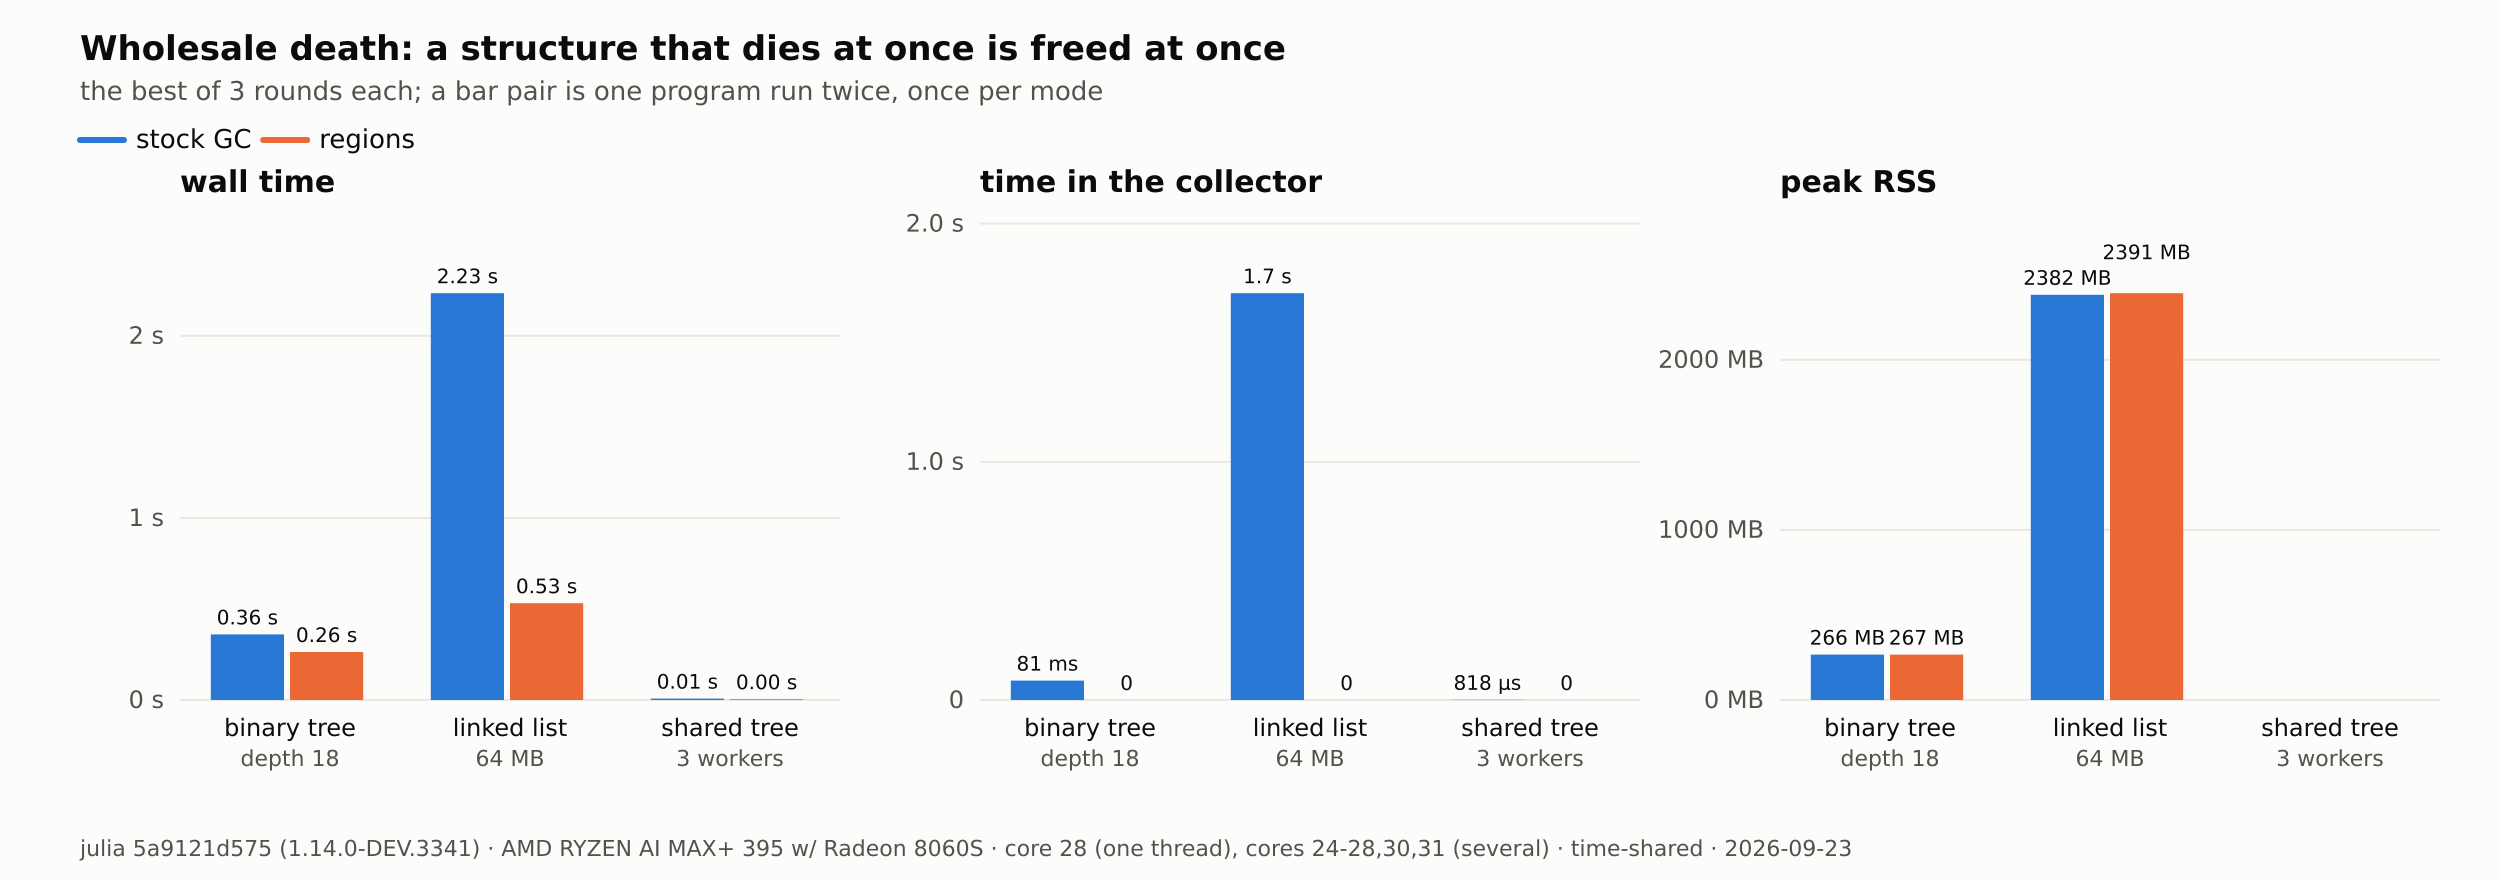
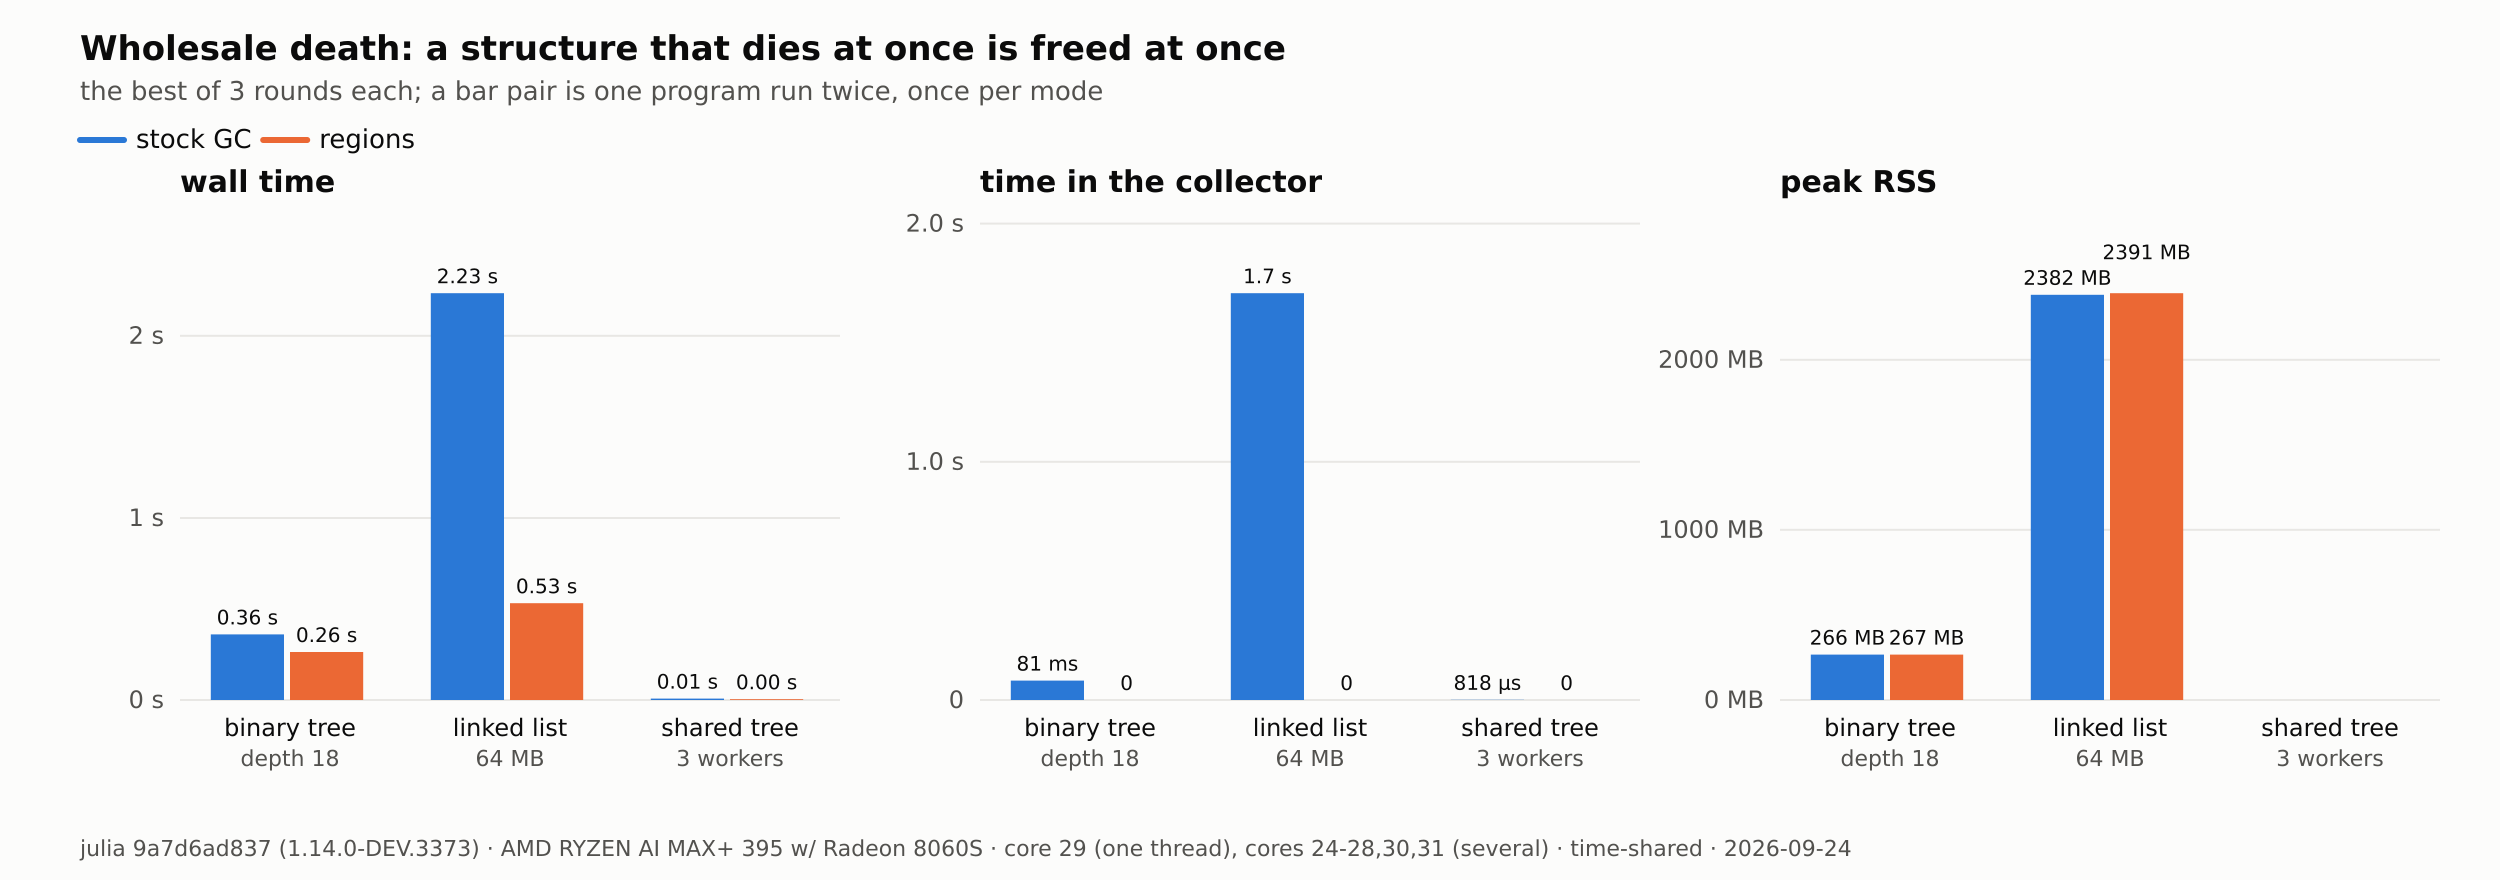
<svg xmlns="http://www.w3.org/2000/svg" viewBox="0 0 1250 440" font-size="13">
  <rect width="1250" height="440" fill="#fcfcfb" />
  <text x="40.0" y="30.0" font-family="DejaVu Sans, sans-serif" font-size="17" fill="#0b0b0b" text-anchor="start" font-weight="bold">Wholesale death: a structure that dies at once is freed at once</text>
  <text x="40.0" y="50.0" font-family="DejaVu Sans, sans-serif" font-size="13" fill="#52514e" text-anchor="start">the best of 3 rounds each; a bar pair is one program run twice, once per mode</text>
  <line x1="40" y1="70" x2="62" y2="70" stroke="#2a78d6" stroke-width="3" stroke-linecap="round" />
  <text x="68.0" y="74.0" font-family="DejaVu Sans, sans-serif" font-size="13" fill="#0b0b0b" text-anchor="start">stock GC</text>
  <line x1="131.6" y1="70" x2="153.6" y2="70" stroke="#eb6834" stroke-width="3" stroke-linecap="round" />
  <text x="159.6" y="74.0" font-family="DejaVu Sans, sans-serif" font-size="13" fill="#0b0b0b" text-anchor="start">regions</text>
  <text x="90.0" y="96.0" font-family="DejaVu Sans, sans-serif" font-size="15" fill="#0b0b0b" text-anchor="start" font-weight="bold">wall time</text>
  <line x1="90" y1="350.0" x2="420" y2="350.0" stroke="#e8e7e4" stroke-width="1" />
  <text x="82.0" y="354.0" font-family="DejaVu Sans, sans-serif" font-size="12" fill="#52514e" text-anchor="end">0 s</text>
  <line x1="90" y1="259.0" x2="420" y2="259.0" stroke="#e8e7e4" stroke-width="1" />
  <text x="82.0" y="263.0" font-family="DejaVu Sans, sans-serif" font-size="12" fill="#52514e" text-anchor="end">1 s</text>
  <line x1="90" y1="167.9" x2="420" y2="167.9" stroke="#e8e7e4" stroke-width="1" />
  <text x="82.0" y="171.9" font-family="DejaVu Sans, sans-serif" font-size="12" fill="#52514e" text-anchor="end">2 s</text>
  <rect x="105.4" y="317.2" width="36.6" height="32.8" fill="#2a78d6" />
  <text x="123.7" y="312.2" font-family="DejaVu Sans, sans-serif" font-size="10" fill="#0b0b0b" text-anchor="middle" paint-order="stroke" stroke="#fcfcfb" stroke-width="3" stroke-linejoin="round">0.36 s</text>
  <rect x="145.0" y="326.0" width="36.6" height="24.0" fill="#eb6834" />
  <text x="163.3" y="321.0" font-family="DejaVu Sans, sans-serif" font-size="10" fill="#0b0b0b" text-anchor="middle" paint-order="stroke" stroke="#fcfcfb" stroke-width="3" stroke-linejoin="round">0.26 s</text>
  <text x="145.0" y="368.0" font-family="DejaVu Sans, sans-serif" font-size="12" fill="#0b0b0b" text-anchor="middle">binary tree</text>
  <text x="145.0" y="383.0" font-family="DejaVu Sans, sans-serif" font-size="11" fill="#52514e" text-anchor="middle">depth 18</text>
  <rect x="215.4" y="146.6" width="36.6" height="203.4" fill="#2a78d6" />
  <text x="233.7" y="141.6" font-family="DejaVu Sans, sans-serif" font-size="10" fill="#0b0b0b" text-anchor="middle" paint-order="stroke" stroke="#fcfcfb" stroke-width="3" stroke-linejoin="round">2.23 s</text>
  <rect x="255.0" y="301.6" width="36.6" height="48.4" fill="#eb6834" />
  <text x="273.3" y="296.6" font-family="DejaVu Sans, sans-serif" font-size="10" fill="#0b0b0b" text-anchor="middle" paint-order="stroke" stroke="#fcfcfb" stroke-width="3" stroke-linejoin="round">0.53 s</text>
  <text x="255.0" y="368.0" font-family="DejaVu Sans, sans-serif" font-size="12" fill="#0b0b0b" text-anchor="middle">linked list</text>
  <text x="255.0" y="383.0" font-family="DejaVu Sans, sans-serif" font-size="11" fill="#52514e" text-anchor="middle">64 MB</text>
  <rect x="325.4" y="349.3" width="36.6" height="0.7" fill="#2a78d6" />
  <text x="343.7" y="344.3" font-family="DejaVu Sans, sans-serif" font-size="10" fill="#0b0b0b" text-anchor="middle" paint-order="stroke" stroke="#fcfcfb" stroke-width="3" stroke-linejoin="round">0.01 s</text>
  <rect x="365.0" y="349.6" width="36.6" height="0.4" fill="#eb6834" />
  <text x="383.3" y="344.6" font-family="DejaVu Sans, sans-serif" font-size="10" fill="#0b0b0b" text-anchor="middle" paint-order="stroke" stroke="#fcfcfb" stroke-width="3" stroke-linejoin="round">0.00 s</text>
  <text x="365.0" y="368.0" font-family="DejaVu Sans, sans-serif" font-size="12" fill="#0b0b0b" text-anchor="middle">shared tree</text>
  <text x="365.0" y="383.0" font-family="DejaVu Sans, sans-serif" font-size="11" fill="#52514e" text-anchor="middle">3 workers</text>
  <text x="490.0" y="96.0" font-family="DejaVu Sans, sans-serif" font-size="15" fill="#0b0b0b" text-anchor="start" font-weight="bold">time in the collector</text>
  <line x1="490" y1="350.0" x2="820" y2="350.0" stroke="#e8e7e4" stroke-width="1" />
  <text x="482.0" y="354.0" font-family="DejaVu Sans, sans-serif" font-size="12" fill="#52514e" text-anchor="end">0</text>
  <line x1="490" y1="230.9" x2="820" y2="230.9" stroke="#e8e7e4" stroke-width="1" />
  <text x="482.0" y="234.9" font-family="DejaVu Sans, sans-serif" font-size="12" fill="#52514e" text-anchor="end">1.0 s</text>
  <line x1="490" y1="111.8" x2="820" y2="111.8" stroke="#e8e7e4" stroke-width="1" />
  <text x="482.0" y="115.8" font-family="DejaVu Sans, sans-serif" font-size="12" fill="#52514e" text-anchor="end">2.0 s</text>
  <rect x="505.4" y="340.3" width="36.6" height="9.7" fill="#2a78d6" />
  <text x="523.7" y="335.3" font-family="DejaVu Sans, sans-serif" font-size="10" fill="#0b0b0b" text-anchor="middle" paint-order="stroke" stroke="#fcfcfb" stroke-width="3" stroke-linejoin="round">81 ms</text>
  <rect x="545.0" y="350.0" width="36.6" height="0.0" fill="#eb6834" />
  <text x="563.3" y="345.0" font-family="DejaVu Sans, sans-serif" font-size="10" fill="#0b0b0b" text-anchor="middle" paint-order="stroke" stroke="#fcfcfb" stroke-width="3" stroke-linejoin="round">0</text>
  <text x="545.0" y="368.0" font-family="DejaVu Sans, sans-serif" font-size="12" fill="#0b0b0b" text-anchor="middle">binary tree</text>
  <text x="545.0" y="383.0" font-family="DejaVu Sans, sans-serif" font-size="11" fill="#52514e" text-anchor="middle">depth 18</text>
  <rect x="615.4" y="146.6" width="36.6" height="203.4" fill="#2a78d6" />
  <text x="633.7" y="141.6" font-family="DejaVu Sans, sans-serif" font-size="10" fill="#0b0b0b" text-anchor="middle" paint-order="stroke" stroke="#fcfcfb" stroke-width="3" stroke-linejoin="round">1.7 s</text>
  <rect x="655.0" y="350.0" width="36.6" height="0.0" fill="#eb6834" />
  <text x="673.3" y="345.0" font-family="DejaVu Sans, sans-serif" font-size="10" fill="#0b0b0b" text-anchor="middle" paint-order="stroke" stroke="#fcfcfb" stroke-width="3" stroke-linejoin="round">0</text>
  <text x="655.0" y="368.0" font-family="DejaVu Sans, sans-serif" font-size="12" fill="#0b0b0b" text-anchor="middle">linked list</text>
  <text x="655.0" y="383.0" font-family="DejaVu Sans, sans-serif" font-size="11" fill="#52514e" text-anchor="middle">64 MB</text>
  <rect x="725.4" y="349.9" width="36.6" height="0.1" fill="#2a78d6" />
  <text x="743.7" y="344.9" font-family="DejaVu Sans, sans-serif" font-size="10" fill="#0b0b0b" text-anchor="middle" paint-order="stroke" stroke="#fcfcfb" stroke-width="3" stroke-linejoin="round">818 µs</text>
  <rect x="765.0" y="350.0" width="36.6" height="0.0" fill="#eb6834" />
  <text x="783.3" y="345.0" font-family="DejaVu Sans, sans-serif" font-size="10" fill="#0b0b0b" text-anchor="middle" paint-order="stroke" stroke="#fcfcfb" stroke-width="3" stroke-linejoin="round">0</text>
  <text x="765.0" y="368.0" font-family="DejaVu Sans, sans-serif" font-size="12" fill="#0b0b0b" text-anchor="middle">shared tree</text>
  <text x="765.0" y="383.0" font-family="DejaVu Sans, sans-serif" font-size="11" fill="#52514e" text-anchor="middle">3 workers</text>
  <text x="890.0" y="96.0" font-family="DejaVu Sans, sans-serif" font-size="15" fill="#0b0b0b" text-anchor="start" font-weight="bold">peak RSS</text>
  <line x1="890" y1="350.0" x2="1220" y2="350.0" stroke="#e8e7e4" stroke-width="1" />
  <text x="882.0" y="354.0" font-family="DejaVu Sans, sans-serif" font-size="12" fill="#52514e" text-anchor="end">0 MB</text>
  <line x1="890" y1="264.9" x2="1220" y2="264.9" stroke="#e8e7e4" stroke-width="1" />
  <text x="882.0" y="268.9" font-family="DejaVu Sans, sans-serif" font-size="12" fill="#52514e" text-anchor="end">1000 MB</text>
  <line x1="890" y1="179.9" x2="1220" y2="179.9" stroke="#e8e7e4" stroke-width="1" />
  <text x="882.0" y="183.9" font-family="DejaVu Sans, sans-serif" font-size="12" fill="#52514e" text-anchor="end">2000 MB</text>
  <rect x="905.4" y="327.3" width="36.6" height="22.7" fill="#2a78d6" />
  <text x="923.7" y="322.3" font-family="DejaVu Sans, sans-serif" font-size="10" fill="#0b0b0b" text-anchor="middle" paint-order="stroke" stroke="#fcfcfb" stroke-width="3" stroke-linejoin="round">266 MB</text>
  <rect x="945.0" y="327.3" width="36.6" height="22.7" fill="#eb6834" />
  <text x="963.3" y="322.3" font-family="DejaVu Sans, sans-serif" font-size="10" fill="#0b0b0b" text-anchor="middle" paint-order="stroke" stroke="#fcfcfb" stroke-width="3" stroke-linejoin="round">267 MB</text>
  <text x="945.0" y="368.0" font-family="DejaVu Sans, sans-serif" font-size="12" fill="#0b0b0b" text-anchor="middle">binary tree</text>
  <text x="945.0" y="383.0" font-family="DejaVu Sans, sans-serif" font-size="11" fill="#52514e" text-anchor="middle">depth 18</text>
  <rect x="1015.4" y="147.4" width="36.6" height="202.6" fill="#2a78d6" />
  <text x="1033.7" y="142.4" font-family="DejaVu Sans, sans-serif" font-size="10" fill="#0b0b0b" text-anchor="middle" paint-order="stroke" stroke="#fcfcfb" stroke-width="3" stroke-linejoin="round">2382 MB</text>
  <rect x="1055.0" y="146.6" width="36.6" height="203.4" fill="#eb6834" />
  <text x="1073.3" y="129.6" font-family="DejaVu Sans, sans-serif" font-size="10" fill="#0b0b0b" text-anchor="middle" paint-order="stroke" stroke="#fcfcfb" stroke-width="3" stroke-linejoin="round">2391 MB</text>
  <text x="1055.0" y="368.0" font-family="DejaVu Sans, sans-serif" font-size="12" fill="#0b0b0b" text-anchor="middle">linked list</text>
  <text x="1055.0" y="383.0" font-family="DejaVu Sans, sans-serif" font-size="11" fill="#52514e" text-anchor="middle">64 MB</text>
  <text x="1165.0" y="368.0" font-family="DejaVu Sans, sans-serif" font-size="12" fill="#0b0b0b" text-anchor="middle">shared tree</text>
  <text x="1165.0" y="383.0" font-family="DejaVu Sans, sans-serif" font-size="11" fill="#52514e" text-anchor="middle">3 workers</text>
-   <text x="40.0" y="428.0" font-family="DejaVu Sans, sans-serif" font-size="11" fill="#52514e" text-anchor="start">julia 5a9121d575 (1.14.0-DEV.3341) · AMD RYZEN AI MAX+ 395 w/ Radeon 8060S · core 28 (one thread), cores 24-28,30,31 (several) · time-shared · 2026-09-23</text>
+   <text x="40.0" y="428.0" font-family="DejaVu Sans, sans-serif" font-size="11" fill="#52514e" text-anchor="start">julia 9a7d6ad837 (1.14.0-DEV.3373) · AMD RYZEN AI MAX+ 395 w/ Radeon 8060S · core 29 (one thread), cores 24-28,30,31 (several) · time-shared · 2026-09-24</text>
</svg>
